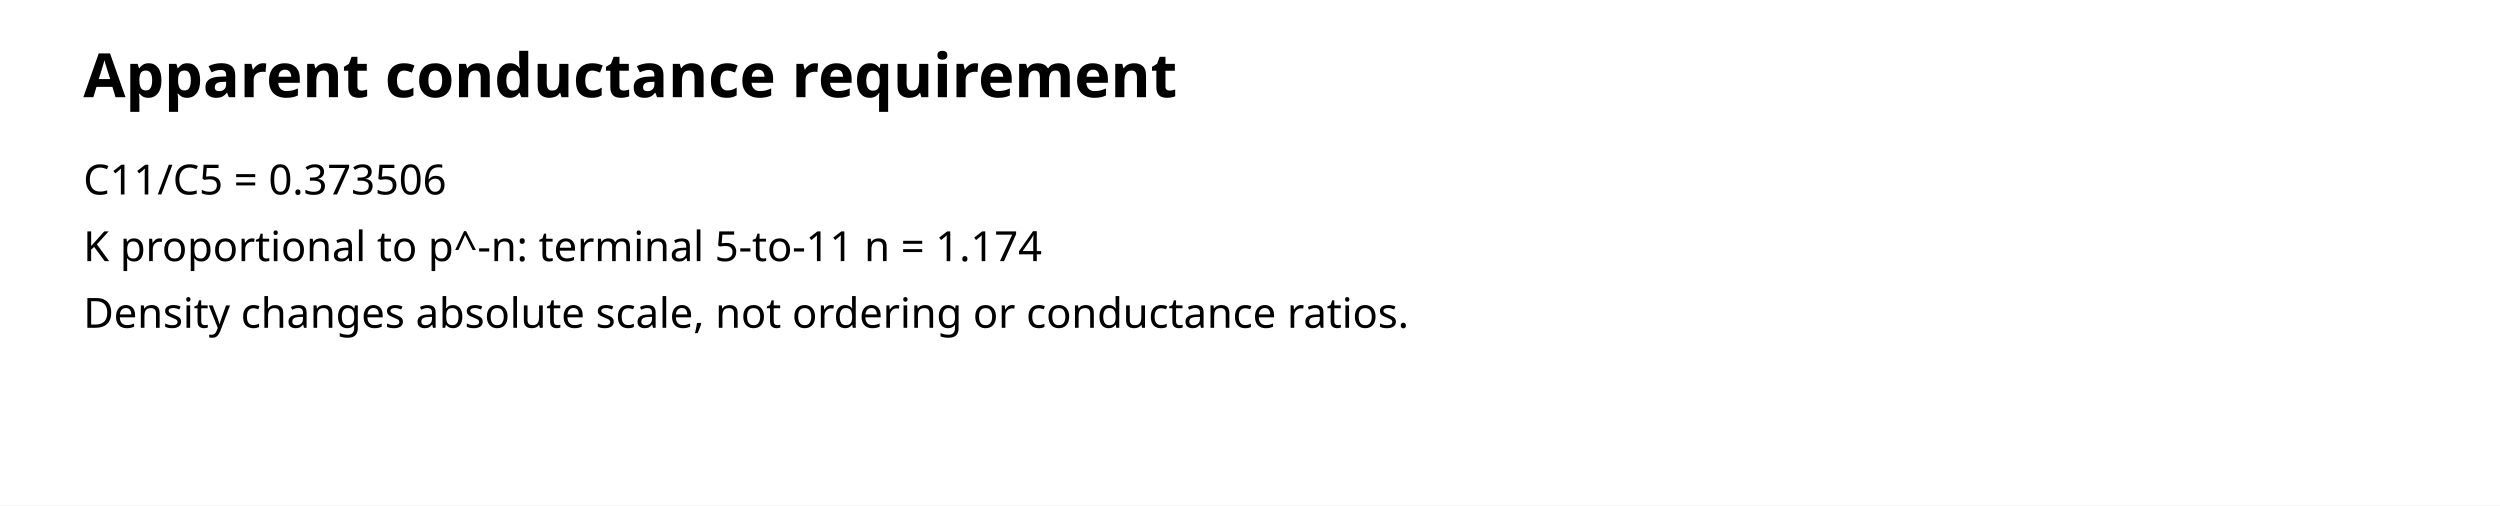
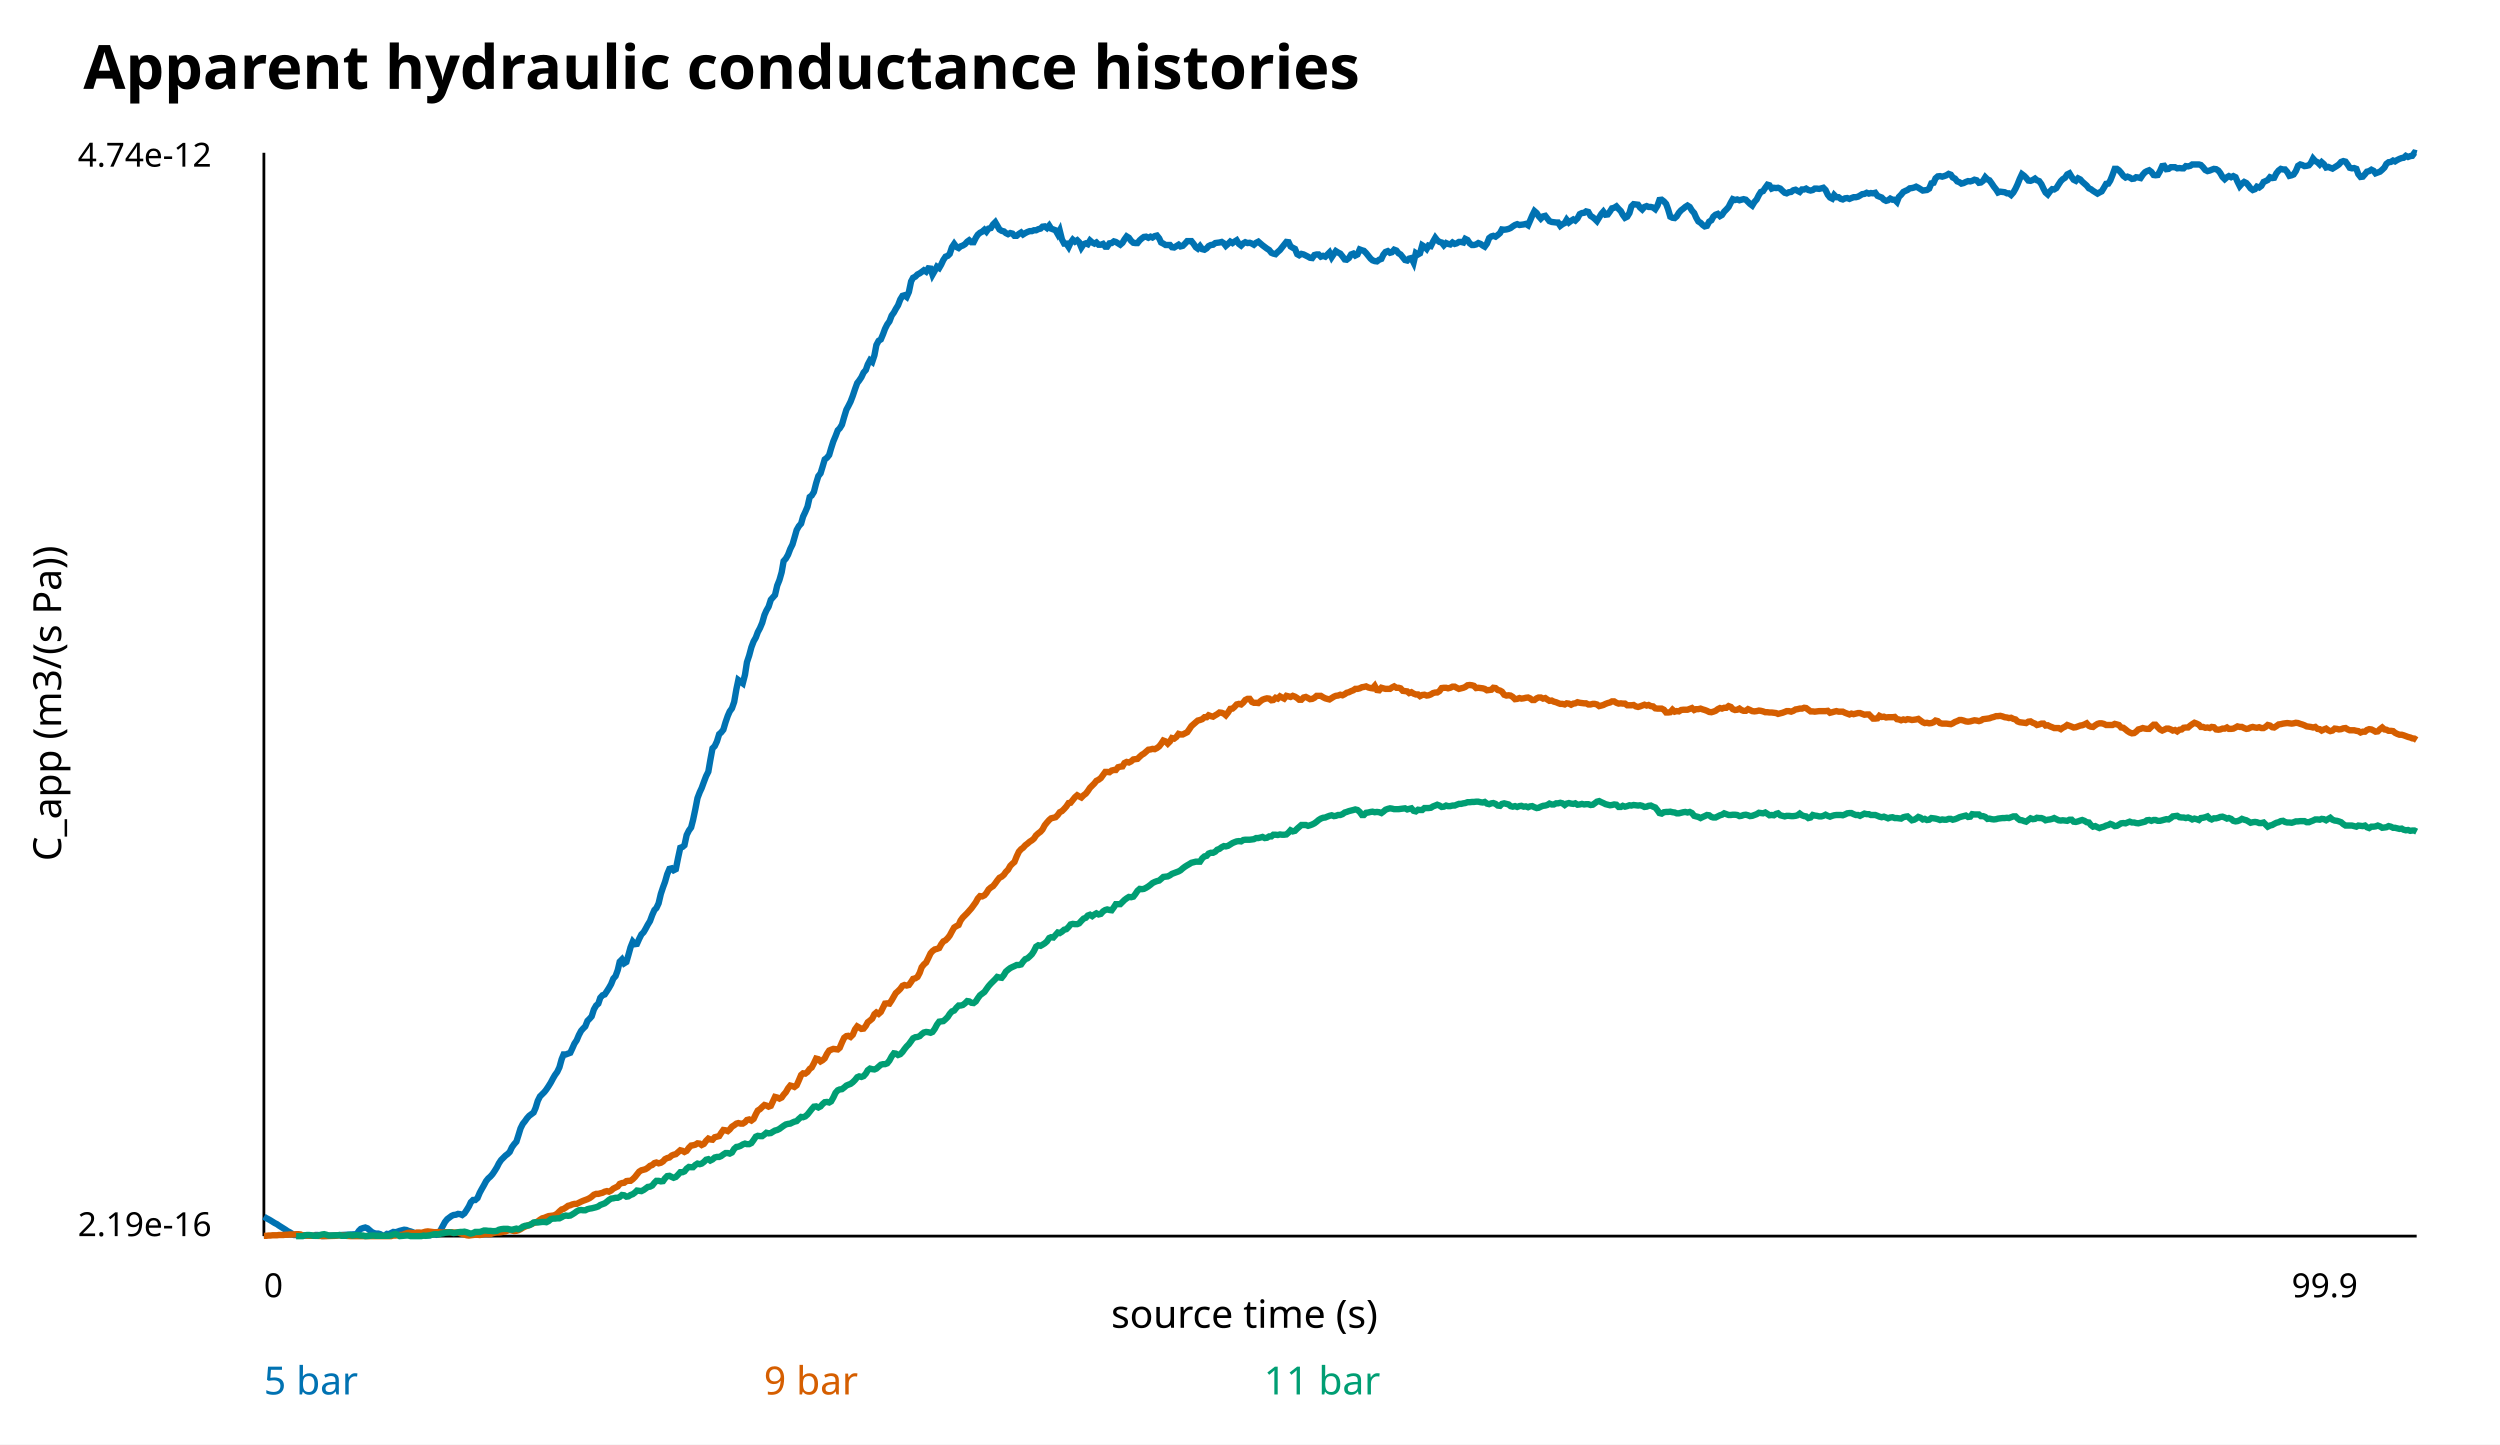
- <svg xmlns="http://www.w3.org/2000/svg" width="900" height="182" role="img">
+ <svg xmlns="http://www.w3.org/2000/svg" width="900" height="520" role="img">
  <rect width="100%" height="100%" fill="white" />
-   <text x="30" y="35" font-family="sans-serif" font-size="22" font-weight="bold">Apparent conductance requirement</text>
-   <text x="30" y="70" font-family="sans-serif" font-size="15">C11/C5 = 0.373506</text>
-   <text x="30" y="94" font-family="sans-serif" font-size="15">K proportional to p^-n: terminal 5-to-11 n = 1.174</text>
-   <text x="30" y="118" font-family="sans-serif" font-size="15">Density changes absolute scale, not ordering or conductance ratios.</text>
+   <line x1="95" y1="445" x2="870" y2="445" stroke="black" />
+   <line x1="95" y1="55" x2="95" y2="445" stroke="black" />
+   <polyline fill="none" stroke="#0072B2" stroke-width="2.3" points="95.0,438.0 95.8,438.5 96.6,438.9 97.3,439.3 98.1,439.8 98.9,440.3 99.7,440.7 100.4,441.2 101.2,441.7 102.0,442.2 102.8,442.7 103.5,443.2 104.3,443.6 105.1,444.1 105.9,444.6 112.9,444.9 113.6,444.6 114.4,444.6 115.2,444.7 116.0,445.0 128.4,444.3 129.2,443.1 129.9,442.4 130.7,442.1 131.5,441.9 132.3,442.2 133.1,442.9 133.8,443.5 134.6,443.9 135.4,444.1 136.2,444.1 136.9,444.3 137.7,444.8 138.5,444.8 139.3,444.2 140.0,444.3 140.8,443.9 141.6,443.5 142.4,443.6 143.1,443.4 143.9,443.1 144.7,442.9 145.5,442.7 146.3,442.8 147.0,443.1 147.8,443.3 148.6,443.6 149.4,444.1 150.1,444.7 150.9,444.4 151.7,444.4 152.5,444.8 154.8,444.7 155.6,444.3 156.3,444.3 157.1,444.5 157.9,444.1 158.7,442.7 159.5,441.2 160.2,439.9 161.0,438.9 161.8,438.3 162.6,437.7 163.3,437.4 164.1,437.3 164.9,437.0 165.7,437.1 166.4,437.4 167.2,436.8 168.0,435.6 168.8,434.3 169.5,432.8 170.3,432.0 171.1,432.0 171.9,431.3 172.7,429.4 173.4,428.1 174.2,426.7 175.0,425.2 175.8,424.2 176.5,423.6 177.3,422.7 178.1,421.5 178.9,420.2 179.6,418.8 180.4,417.6 181.2,416.8 182.0,416.0 182.8,415.4 183.5,414.7 184.3,413.0 185.1,411.9 185.9,411.0 186.6,408.8 187.4,406.2 188.2,404.6 189.0,403.6 189.7,402.6 190.5,401.7 191.3,401.1 192.1,400.5 192.8,398.9 193.6,396.3 194.4,394.7 195.2,393.9 196.0,393.1 196.7,392.2 197.5,391.0 198.3,389.7 199.1,388.2 199.8,387.0 200.6,385.9 201.4,384.2 202.2,381.3 202.9,379.6 203.7,379.6 204.5,379.3 205.3,379.0 206.0,377.5 206.8,375.7 207.6,374.5 208.4,372.6 209.2,371.1 209.9,370.3 210.7,369.5 211.5,367.5 212.3,366.7 213.0,365.9 213.8,363.4 214.6,362.0 215.4,361.3 216.1,359.2 216.9,358.3 217.7,358.0 218.5,356.8 219.2,355.7 220.0,354.3 220.8,352.3 221.6,351.4 222.4,349.2 223.1,346.2 223.9,345.4 224.7,346.8 225.5,346.3 226.2,343.9 227.0,341.0 227.8,339.0 228.6,339.9 229.3,339.8 230.1,338.0 230.9,336.4 231.7,335.6 232.4,334.4 233.2,332.9 234.0,331.6 234.8,329.4 235.6,327.6 236.3,326.9 237.1,325.2 237.9,321.8 238.7,319.4 239.4,317.5 240.2,314.7 241.0,312.8 241.8,312.6 242.5,313.3 243.3,312.9 244.1,308.9 244.9,305.2 245.7,304.9 246.4,304.3 247.2,300.6 248.0,299.0 248.8,297.9 249.5,295.2 250.3,291.4 251.1,287.3 251.9,285.2 252.6,283.7 253.4,281.5 254.2,279.4 255.0,277.8 255.7,273.7 256.5,269.4 257.3,268.6 258.1,266.9 258.9,264.3 259.6,263.7 260.4,262.7 261.2,260.0 262.0,257.7 262.7,256.1 263.5,255.0 264.3,252.7 265.1,248.1 265.8,244.8 266.6,245.4 267.4,246.0 268.2,242.9 268.9,238.4 269.7,236.0 270.5,233.0 271.3,230.9 272.1,229.5 272.8,227.6 273.6,226.1 274.4,224.2 275.2,221.4 275.9,219.8 276.7,218.4 277.5,215.9 278.3,215.0 279.0,214.2 279.8,210.8 280.6,208.8 281.4,206.0 282.1,202.0 282.9,201.1 283.7,199.7 284.5,197.6 285.3,196.0 286.0,193.6 286.8,190.8 287.6,189.4 288.4,188.5 289.1,186.0 289.9,184.3 290.7,182.4 291.5,178.9 292.2,178.4 293.0,177.1 293.8,174.0 294.6,171.4 295.4,170.4 296.1,168.1 296.9,165.4 297.7,164.8 298.5,163.8 299.2,161.4 300.0,158.9 300.8,157.0 301.6,154.9 302.3,154.2 303.1,152.9 303.9,150.1 304.7,147.5 305.4,146.2 306.2,144.6 307.0,142.5 307.8,140.1 308.6,137.9 309.3,137.0 310.1,135.8 310.9,134.1 311.7,133.2 312.4,131.2 313.2,129.7 314.0,130.3 314.8,127.9 315.5,124.2 316.3,122.7 317.1,122.2 317.9,120.3 318.6,118.4 319.4,116.8 320.2,115.7 321.0,113.6 321.8,112.5 322.5,111.2 323.3,109.9 324.1,107.8 324.9,106.5 325.6,106.3 326.4,106.9 327.2,105.1 328.0,101.3 328.7,100.0 329.5,99.6 330.3,98.8 331.1,98.4 331.8,97.9 332.6,97.3 333.4,97.8 334.2,96.6 335.0,96.7 335.7,98.9 336.5,97.5 337.3,96.0 338.1,96.5 338.8,95.3 339.6,93.6 340.4,92.4 341.2,92.1 341.9,91.4 342.7,89.0 343.5,87.8 344.3,88.9 345.1,89.3 345.8,88.7 346.6,88.4 347.4,87.9 348.2,87.0 348.9,86.5 349.7,87.2 350.5,87.2 351.3,85.6 352.0,84.5 352.8,83.8 353.6,83.4 354.4,82.7 355.1,83.4 355.9,82.3 356.7,82.1 357.5,80.8 358.3,80.0 359.0,81.2 359.8,82.6 360.6,83.1 361.4,83.3 362.1,83.9 362.9,84.3 363.7,83.9 364.5,84.1 365.2,84.9 366.0,84.9 366.8,84.2 367.6,83.7 368.3,84.4 369.1,83.9 369.9,83.5 370.7,83.2 371.5,83.2 372.2,82.9 373.0,82.9 373.8,82.5 374.6,82.3 375.3,81.6 376.1,81.5 376.9,82.1 377.7,81.2 378.4,82.3 379.2,82.6 380.0,82.9 380.8,84.3 381.5,83.0 382.3,86.2 383.1,87.7 383.9,87.7 384.7,88.9 385.4,87.4 386.2,86.3 387.0,87.0 387.8,86.5 388.5,87.2 389.3,89.1 390.1,87.9 390.9,87.6 391.6,87.9 392.4,86.6 393.2,87.3 394.0,87.7 394.7,87.3 395.5,88.1 396.3,88.1 397.1,87.8 397.9,88.8 398.6,88.8 399.4,87.6 400.2,87.5 401.0,86.9 401.7,87.1 402.5,87.6 403.3,88.1 404.1,87.4 404.8,86.2 405.6,85.1 406.4,85.6 407.2,86.7 408.0,87.4 408.7,87.5 409.5,87.5 410.3,86.5 411.1,85.8 411.8,85.3 412.6,85.2 413.4,85.6 414.2,85.2 414.9,85.5 415.7,85.0 416.5,84.8 417.3,85.8 418.0,87.3 418.8,87.7 419.6,88.2 420.4,88.2 421.2,88.2 421.9,89.0 422.7,89.1 423.5,88.6 424.3,88.1 425.0,88.7 425.8,88.5 426.6,87.7 427.4,86.8 428.1,86.8 428.9,86.8 429.7,87.8 430.5,89.0 431.2,89.5 432.0,88.6 432.8,89.7 433.6,89.9 434.4,89.4 435.1,88.6 435.9,88.2 436.7,88.1 437.5,87.5 438.2,87.4 439.0,87.3 439.8,87.1 440.6,87.6 441.3,88.5 442.1,87.8 442.9,87.0 443.7,87.5 444.4,87.0 445.2,86.5 446.0,87.8 446.8,88.4 447.6,87.6 448.3,87.2 449.1,87.5 449.9,87.4 450.7,87.7 451.4,88.1 452.2,87.4 453.0,87.0 453.8,87.7 454.5,88.3 455.3,88.9 456.1,89.5 456.9,90.0 457.7,91.0 458.4,91.3 459.2,91.5 460.0,90.7 460.8,90.0 461.5,89.1 462.3,88.1 463.1,87.1 463.9,87.2 464.6,88.7 465.4,89.2 466.2,89.6 467.0,91.5 467.7,91.9 468.5,91.4 469.3,91.6 470.1,92.0 470.9,92.4 471.6,92.8 472.4,92.9 473.2,91.8 474.0,91.6 474.7,91.6 475.5,92.4 476.3,92.1 477.1,92.4 477.8,91.7 478.6,90.9 479.4,92.6 480.2,91.4 480.9,90.4 481.7,90.9 482.5,91.3 483.3,92.3 484.1,93.4 484.8,93.5 485.6,92.9 486.4,91.6 487.2,91.3 487.9,92.0 488.7,91.6 489.5,89.8 490.3,90.1 491.0,90.3 491.8,91.1 492.6,92.1 493.4,93.1 494.1,93.7 494.9,94.0 495.7,94.1 496.5,93.5 497.3,93.2 498.0,91.7 498.8,90.7 499.6,90.4 500.4,91.0 501.1,90.8 501.9,89.9 502.7,90.2 503.5,91.2 504.2,91.6 505.0,92.6 505.8,93.6 506.6,93.8 507.3,93.1 508.1,92.9 508.9,94.5 509.7,91.1 510.5,91.6 511.2,91.2 512.0,88.3 512.8,88.8 513.6,89.6 514.3,88.4 515.1,88.6 515.9,87.0 516.7,85.6 517.4,86.5 518.2,87.1 519.0,87.3 519.8,88.3 520.6,87.5 521.3,87.8 522.1,88.0 522.9,87.3 523.7,87.8 524.4,87.6 525.2,87.1 526.0,87.1 526.8,87.3 527.5,86.0 528.3,86.4 529.1,87.6 529.9,88.2 530.6,88.2 531.4,88.0 532.2,87.5 533.0,87.8 533.8,88.4 534.5,88.8 535.3,87.7 536.1,85.7 536.9,85.1 537.6,84.9 538.4,85.2 539.2,84.6 540.0,83.9 540.7,82.6 541.5,82.7 542.3,82.6 543.1,82.4 543.8,82.1 544.6,81.5 545.4,81.0 546.2,80.7 547.0,81.0 547.7,80.9 548.5,80.8 549.3,80.6 550.1,81.1 550.8,79.5 551.6,77.6 552.4,76.0 553.2,76.7 553.9,77.8 554.7,78.7 555.5,77.9 556.3,77.7 557.0,78.6 557.8,79.6 558.6,79.9 559.4,80.0 560.2,80.1 560.9,80.1 561.7,81.3 562.5,80.7 563.3,80.3 564.0,79.1 564.8,80.1 565.6,79.5 566.4,79.0 567.1,79.4 567.9,78.6 568.7,77.1 569.5,76.7 570.3,76.6 571.0,76.1 571.8,76.3 572.6,77.7 573.4,78.2 574.1,78.8 574.9,79.6 575.7,78.3 576.5,77.0 577.2,76.2 578.0,77.3 578.8,77.2 579.6,76.1 580.3,75.0 581.1,74.8 581.9,74.3 582.7,75.2 583.5,76.0 584.2,77.3 585.0,78.4 585.8,78.0 586.6,76.7 587.3,74.3 588.1,73.5 588.9,73.6 589.7,73.7 590.4,74.7 591.2,75.4 592.0,74.5 592.8,74.2 593.5,74.5 594.3,74.5 595.1,74.7 595.9,75.3 596.7,74.0 597.4,72.0 598.2,71.9 599.0,72.5 599.8,73.4 600.5,75.3 601.3,78.0 602.1,78.4 602.9,78.5 603.6,77.9 604.4,76.6 605.2,75.7 606.0,75.1 606.7,74.5 607.5,74.0 608.3,74.5 609.1,75.8 609.9,76.7 610.6,78.3 611.4,79.7 612.2,80.2 613.0,81.0 613.7,81.5 614.5,81.3 615.3,79.8 616.1,79.3 616.8,78.0 617.6,77.3 618.4,77.0 619.2,77.8 619.9,77.4 620.7,76.2 621.5,75.4 622.3,74.5 623.1,72.9 623.8,71.7 624.6,72.0 625.4,71.8 626.2,72.1 626.9,71.9 627.7,71.7 628.5,71.9 629.3,72.7 630.0,73.4 630.8,74.0 631.6,72.7 632.4,71.8 633.2,70.2 633.9,69.1 634.7,68.8 635.5,67.6 636.3,66.5 637.0,66.7 637.8,67.9 638.6,67.6 639.4,67.7 640.1,67.6 640.9,67.9 641.7,68.7 642.5,69.4 643.2,69.6 644.0,69.2 644.8,69.1 645.6,68.5 646.4,68.3 647.1,68.7 647.9,69.1 648.7,68.2 649.5,68.2 650.2,67.9 651.0,68.4 651.8,68.6 652.6,68.4 653.3,67.9 654.1,67.9 654.9,68.0 655.7,67.8 656.4,67.6 657.2,68.4 658.0,70.1 658.8,71.1 659.6,71.5 660.3,70.2 661.1,71.0 661.9,71.0 662.7,71.6 663.4,71.8 664.2,71.4 665.0,71.3 665.8,71.6 666.5,71.3 667.3,71.0 668.1,71.0 668.9,70.8 669.6,70.4 670.4,69.9 671.2,69.8 672.0,69.4 672.8,69.7 673.5,69.5 674.3,69.6 675.1,69.4 675.9,70.5 676.6,70.8 677.4,71.1 678.2,71.9 679.0,72.3 679.7,72.1 680.5,71.5 681.3,71.9 682.1,71.9 682.9,72.7 683.6,70.9 684.4,70.1 685.2,69.1 686.0,68.7 686.7,68.4 687.5,67.8 688.3,67.7 689.1,67.5 689.8,67.2 690.6,67.6 691.4,68.1 692.2,68.6 692.9,68.5 693.7,68.4 694.5,67.9 695.3,66.0 696.1,65.8 696.8,64.2 697.6,63.5 698.4,63.4 699.2,63.6 699.9,63.4 700.7,63.1 701.5,62.6 702.3,62.9 703.0,63.9 703.8,64.3 704.6,65.3 705.4,65.6 706.1,66.1 706.9,65.9 707.7,65.5 708.5,65.2 709.3,65.3 710.0,65.1 710.8,64.7 711.6,64.9 712.4,65.8 713.1,65.7 713.9,65.1 714.7,63.8 715.5,64.6 716.2,64.9 717.0,66.0 717.8,67.2 718.6,68.2 719.3,69.3 720.1,69.0 720.9,69.1 721.7,69.2 722.5,69.6 723.2,69.6 724.0,70.2 724.8,69.3 725.6,67.9 726.3,66.4 727.1,64.4 727.9,62.7 728.7,63.3 729.4,64.0 730.2,65.0 731.0,65.1 731.8,64.8 732.6,64.3 733.3,64.9 734.1,65.2 734.9,66.3 735.7,68.0 736.4,69.3 737.2,70.0 738.0,68.9 738.8,68.1 739.5,68.2 740.3,67.7 741.1,66.4 741.9,65.2 742.6,64.5 743.4,64.0 744.2,62.8 745.0,62.4 745.8,63.7 746.5,64.7 747.3,65.1 748.1,64.2 748.9,64.6 749.6,65.4 750.4,66.1 751.2,66.8 752.0,67.8 752.7,68.1 753.5,68.7 754.3,69.2 755.1,69.7 755.8,69.3 756.6,68.9 757.4,67.6 758.2,66.2 759.0,66.1 759.7,65.0 760.5,63.0 761.3,60.8 762.1,60.8 762.8,61.3 763.6,62.2 764.4,63.3 765.2,63.9 765.9,63.6 766.7,63.9 767.5,64.4 768.3,64.3 769.0,63.8 769.8,63.9 770.6,64.1 771.4,62.9 772.2,62.0 772.9,61.6 773.7,61.3 774.5,61.9 775.3,63.0 776.0,63.1 776.8,63.0 777.6,61.6 778.4,59.8 779.1,59.7 779.9,60.9 780.7,60.8 781.5,60.2 782.2,60.2 783.0,60.2 783.8,60.6 784.6,60.5 785.4,60.6 786.1,60.6 786.9,59.8 787.7,59.9 788.5,59.7 789.2,59.2 790.0,59.2 790.8,59.2 791.6,59.2 792.3,59.4 793.1,60.2 793.9,61.2 794.7,61.6 795.5,61.4 796.2,61.1 797.0,60.8 797.8,60.9 798.6,61.4 799.3,62.3 800.1,63.7 800.9,64.5 801.7,63.8 802.4,63.4 803.2,63.8 804.0,63.4 804.8,63.8 805.5,65.4 806.3,67.0 807.1,66.1 807.9,65.5 808.7,65.9 809.4,66.7 810.2,67.8 811.0,68.4 811.8,68.1 812.5,67.2 813.3,67.5 814.1,66.9 814.9,65.5 815.6,65.2 816.4,64.8 817.2,63.8 818.0,64.1 818.7,64.0 819.5,62.4 820.3,61.4 821.1,60.8 821.9,61.0 822.6,61.0 823.4,61.9 824.2,63.3 825.0,63.1 825.7,62.8 826.5,61.6 827.3,59.7 828.1,59.2 828.8,59.4 829.6,59.8 830.4,59.7 831.2,59.5 831.9,58.7 832.7,57.1 833.5,58.0 834.3,58.4 835.1,59.2 835.8,58.4 836.6,59.1 837.4,60.3 838.2,60.1 838.9,60.4 839.7,60.7 840.5,60.2 841.3,59.7 842.0,59.2 842.8,58.3 843.6,58.0 844.4,58.2 845.2,59.3 845.9,60.4 846.7,60.6 847.5,60.5 848.3,60.8 849.0,62.7 849.8,63.7 850.6,63.6 851.4,62.7 852.1,61.8 852.9,61.6 853.7,61.1 854.5,61.5 855.2,62.4 856.0,62.1 856.8,61.8 857.6,61.1 858.4,60.3 859.1,59.0 859.9,58.4 860.7,58.3 861.5,57.8 862.2,58.1 863.0,57.6 863.8,57.2 864.6,56.9 865.3,56.8 866.1,56.1 866.9,56.5 867.7,56.2 868.4,56.1 869.2,55.0 870.0,55.2" />
+   <text x="95" y="502" font-family="sans-serif" font-size="14" fill="#0072B2">5 bar</text>
+   <polyline fill="none" stroke="#D55E00" stroke-width="2.3" points="95.0,444.9 95.8,444.9 96.6,444.8 97.3,444.8 98.1,444.7 98.9,444.7 99.7,444.7 100.4,444.6 101.2,444.6 102.0,444.6 102.8,444.5 103.5,444.5 104.3,444.4 105.1,444.4 105.9,444.4 106.6,444.3 107.4,444.3 108.2,444.4 109.0,444.8 117.5,445.0 120.6,444.9 121.4,444.8 122.2,444.7 123.0,444.8 126.1,445.0 140.8,445.0 141.6,444.8 142.4,444.8 143.1,444.7 143.9,444.6 144.7,444.6 145.5,444.3 146.3,444.0 147.0,443.8 147.8,443.8 148.6,443.9 149.4,443.9 150.1,443.7 150.9,443.7 151.7,443.8 152.5,443.6 153.2,443.4 154.0,443.3 154.8,443.4 155.6,443.5 156.3,443.6 157.1,443.6 157.9,443.5 158.7,443.7 159.5,443.8 160.2,443.6 161.0,443.6 161.8,443.6 162.6,443.6 163.3,443.7 164.1,443.7 164.9,443.7 165.7,444.0 166.4,444.2 167.2,444.4 168.0,444.7 168.8,444.8 169.5,444.7 170.3,444.6 171.1,444.5 171.9,444.5 172.7,444.6 173.4,444.5 174.2,444.3 175.0,444.2 175.8,444.3 176.5,444.3 177.3,444.0 178.1,443.8 178.9,443.7 179.6,443.7 180.4,443.6 181.2,443.4 182.0,443.3 182.8,443.0 183.5,442.8 184.3,443.0 185.1,443.2 185.9,443.1 186.6,442.9 187.4,442.5 188.2,442.0 189.0,441.6 189.7,441.3 190.5,441.0 191.3,440.7 192.1,440.3 192.8,440.1 193.6,439.7 194.4,439.1 195.2,438.6 196.0,438.4 196.7,438.1 197.5,437.8 198.3,437.7 199.1,437.6 199.8,437.4 200.6,436.9 201.4,436.1 202.2,435.4 202.9,435.2 203.7,434.7 204.5,434.1 205.3,433.9 206.0,433.6 206.8,433.4 207.6,433.4 208.4,433.0 209.2,432.6 209.9,432.3 210.7,432.0 211.5,431.7 212.3,431.3 213.0,430.8 213.8,430.1 214.6,429.8 215.4,429.8 216.1,429.6 216.9,429.4 217.7,429.0 218.5,428.8 219.2,429.0 220.0,428.6 220.8,427.9 221.6,427.5 222.4,427.1 223.1,426.2 223.9,425.9 224.7,425.8 225.5,425.2 226.2,425.1 227.0,425.1 227.8,424.5 228.6,423.7 229.3,422.8 230.1,421.8 230.9,421.3 231.7,421.1 232.4,420.9 233.2,420.4 234.0,419.7 234.8,419.4 235.6,418.7 236.3,418.5 237.1,418.8 237.9,418.6 238.7,418.1 239.4,417.3 240.2,416.9 241.0,416.7 241.8,416.0 242.5,415.7 243.3,415.5 244.1,414.8 244.9,414.1 245.7,414.3 246.4,414.7 247.2,414.3 248.0,413.2 248.8,412.4 249.5,412.3 250.3,412.1 251.1,411.6 251.9,411.7 252.6,412.2 253.4,411.8 254.2,410.7 255.0,409.9 255.7,410.2 256.5,410.3 257.3,409.4 258.1,409.2 258.9,409.0 259.6,407.9 260.4,406.8 261.2,406.9 262.0,407.2 262.7,406.6 263.5,405.6 264.3,405.1 265.1,404.5 265.8,404.3 266.6,404.5 267.4,404.5 268.2,404.0 268.9,403.2 269.7,403.0 270.5,403.4 271.3,402.8 272.1,401.1 272.8,399.8 273.6,399.3 274.4,398.5 275.2,397.8 275.9,398.0 276.7,398.4 277.5,398.1 278.3,396.4 279.0,394.9 279.8,395.1 280.6,395.5 281.4,395.1 282.1,394.1 282.9,393.2 283.7,391.8 284.5,390.8 285.3,391.0 286.0,391.3 286.8,390.7 287.6,388.9 288.4,387.0 289.1,386.4 289.9,386.5 290.7,385.9 291.5,384.8 292.2,384.3 293.0,382.8 293.8,381.1 294.6,381.3 295.4,382.1 296.1,381.7 296.9,381.0 297.7,379.4 298.5,378.2 299.2,377.9 300.0,377.6 300.8,377.7 301.6,377.8 302.3,377.2 303.1,375.3 303.9,373.6 304.7,373.0 305.4,372.9 306.2,373.3 307.0,372.5 307.8,370.6 308.6,369.5 309.3,369.9 310.1,370.4 310.9,370.3 311.7,369.3 312.4,368.0 313.2,367.4 314.0,366.7 314.8,365.1 315.5,364.5 316.3,365.0 317.1,364.3 317.9,362.7 318.6,361.3 319.4,361.2 320.2,361.3 321.0,360.1 321.8,358.7 322.5,357.5 323.3,356.8 324.1,356.0 324.9,354.9 325.6,354.6 326.4,354.8 327.2,354.6 328.0,353.5 328.7,352.4 329.5,352.2 330.3,351.7 331.1,350.2 331.8,348.2 332.6,347.2 333.4,346.5 334.2,344.9 335.0,343.2 335.7,342.4 336.5,341.8 337.3,341.6 338.1,341.3 338.8,340.0 339.6,338.9 340.4,338.5 341.2,337.7 341.9,336.8 342.7,335.3 343.5,333.9 344.3,333.4 345.1,333.0 345.8,331.4 346.6,330.3 347.4,329.5 348.2,328.7 348.9,327.9 349.7,327.0 350.5,325.9 351.3,324.8 352.0,323.5 352.8,322.6 353.6,322.7 354.4,322.3 355.1,321.5 355.9,320.2 356.7,319.5 357.5,319.0 358.3,318.0 359.0,317.0 359.8,316.0 360.6,315.6 361.4,314.9 362.1,313.9 362.9,313.1 363.7,311.7 364.5,310.9 365.2,310.3 366.0,308.3 366.8,306.6 367.6,305.7 368.3,305.2 369.1,304.3 369.9,303.7 370.7,303.0 371.5,302.5 372.2,301.9 373.0,300.7 373.8,300.0 374.6,299.4 375.3,298.6 376.1,297.1 376.9,296.1 377.7,295.2 378.4,294.6 379.2,294.4 380.0,294.2 380.8,293.4 381.5,292.4 382.3,292.0 383.1,291.2 383.9,290.3 384.7,289.1 385.4,289.0 386.2,288.0 387.0,287.0 387.8,286.3 388.5,286.7 389.3,287.1 390.1,286.3 390.9,285.7 391.6,284.8 392.4,283.6 393.2,282.8 394.0,282.0 394.7,281.1 395.5,280.7 396.3,280.1 397.1,279.0 397.9,277.9 398.6,277.9 399.4,278.0 400.2,277.4 401.0,277.2 401.7,277.2 402.5,276.2 403.3,276.0 404.1,275.9 404.8,274.7 405.6,274.3 406.4,274.5 407.2,274.1 408.0,273.4 408.7,273.3 409.5,273.2 410.3,272.4 411.1,271.7 411.8,271.3 412.6,270.6 413.4,269.9 414.2,269.8 414.9,269.6 415.7,269.7 416.5,269.3 417.3,268.7 418.0,267.8 418.8,266.6 419.6,266.9 420.4,267.7 421.2,266.9 421.9,265.7 422.7,265.9 423.5,265.3 424.3,264.2 425.0,264.4 425.8,264.4 426.6,264.0 427.4,263.6 428.1,262.6 428.9,261.4 429.7,260.7 430.5,260.0 431.2,259.4 432.0,259.2 432.8,258.9 433.6,258.2 434.4,258.2 435.1,257.5 435.9,257.8 436.7,258.0 437.5,257.5 438.2,257.1 439.0,256.5 439.8,256.6 440.6,256.9 441.3,257.5 442.1,256.5 442.9,255.2 443.7,255.1 444.4,254.5 445.2,253.6 446.0,253.4 446.8,253.6 447.6,252.9 448.3,252.0 449.1,251.6 449.9,251.6 450.7,252.7 451.4,253.0 452.2,253.0 453.0,253.1 453.8,252.4 454.5,251.9 455.3,251.6 456.1,251.4 456.9,251.5 457.7,252.1 458.4,252.0 459.2,251.2 460.0,251.5 460.8,250.7 461.5,251.1 462.3,251.5 463.1,250.5 463.9,250.7 464.6,250.9 465.4,250.5 466.2,250.8 467.0,251.3 467.7,251.9 468.5,251.9 469.3,251.1 470.1,250.9 470.9,251.3 471.6,251.7 472.4,251.6 473.2,251.2 474.0,250.5 474.7,250.5 475.5,250.5 476.3,251.0 477.1,251.4 477.8,251.6 478.6,251.8 479.4,251.3 480.2,250.8 480.9,250.5 481.7,250.4 482.5,250.1 483.3,250.3 484.1,249.9 484.8,249.4 485.6,249.2 486.4,248.8 487.2,248.5 487.9,248.0 488.7,248.0 489.5,247.8 490.3,247.4 491.0,247.3 491.8,247.1 492.6,247.5 493.4,247.7 494.1,247.8 494.9,246.9 495.7,248.4 496.5,248.5 497.3,247.6 498.0,247.8 498.8,248.0 499.6,248.0 500.4,248.0 501.1,247.5 501.9,247.1 502.7,247.6 503.5,247.6 504.2,247.8 505.0,248.7 505.8,248.8 506.6,248.9 507.3,249.5 508.1,249.2 508.9,249.7 509.7,250.0 510.5,250.0 511.2,250.6 512.0,250.2 512.8,250.1 513.6,250.4 514.3,250.3 515.1,250.0 515.9,249.5 516.7,249.3 517.4,249.3 518.2,248.8 519.0,247.7 519.8,247.6 520.6,247.6 521.3,247.8 522.1,247.6 522.9,247.2 523.7,247.2 524.4,247.6 525.2,248.0 526.0,247.8 526.8,247.6 527.5,247.3 528.3,246.7 529.1,246.6 529.9,246.7 530.6,246.9 531.4,247.7 532.2,247.6 533.0,247.7 533.8,247.8 534.5,248.0 535.3,248.5 536.1,248.4 536.9,248.3 537.6,247.6 538.4,247.7 539.2,248.4 540.0,248.6 540.7,249.0 541.5,250.1 542.3,250.4 543.1,250.3 543.8,250.4 544.6,250.9 545.4,251.7 546.2,251.6 547.0,251.3 547.7,251.5 548.5,251.4 549.3,251.2 550.1,251.1 550.8,251.4 551.6,252.0 552.4,252.0 553.2,251.4 553.9,251.1 554.7,251.1 555.5,251.5 556.3,251.3 557.0,251.8 557.8,252.3 558.6,252.2 559.4,252.6 560.2,252.8 560.9,253.1 561.7,253.4 562.5,253.4 563.3,253.6 564.0,253.2 564.8,253.3 565.6,253.7 566.4,253.3 567.1,253.2 567.9,252.8 568.7,253.0 569.5,253.1 570.3,253.2 571.0,253.2 571.8,253.6 572.6,253.6 573.4,253.4 574.1,253.4 574.9,253.6 575.7,254.2 576.5,254.0 577.2,253.8 578.0,253.4 578.8,253.1 579.6,252.9 580.3,252.5 581.1,252.5 581.9,253.0 582.7,253.3 583.5,253.2 584.2,253.3 585.0,253.3 585.8,253.9 586.6,253.9 587.3,253.9 588.1,253.8 588.9,254.3 589.7,254.5 590.4,254.3 591.2,254.0 592.0,253.7 592.8,254.0 593.5,253.8 594.3,254.2 595.1,254.3 595.9,255.0 596.7,255.1 597.4,255.1 598.2,255.1 599.0,255.5 599.8,256.5 600.5,256.5 601.3,256.4 602.1,255.5 602.9,256.2 603.6,256.0 604.4,256.1 605.2,255.6 606.0,255.5 606.7,255.5 607.5,255.5 608.3,255.2 609.1,254.9 609.9,255.6 610.6,255.3 611.4,255.3 612.2,255.1 613.0,255.4 613.7,255.6 614.5,255.9 615.3,256.3 616.1,256.4 616.8,256.2 617.6,255.9 618.4,255.3 619.2,254.9 619.9,255.1 620.7,254.8 621.5,254.8 622.3,254.2 623.1,254.5 623.8,255.3 624.6,255.6 625.4,255.5 626.2,255.1 626.9,255.6 627.7,255.9 628.5,255.9 629.3,255.3 630.0,255.6 630.8,256.0 631.6,256.1 632.4,256.0 633.2,255.8 633.9,255.9 634.7,256.1 635.5,256.4 636.3,256.4 637.0,256.5 637.8,256.5 638.6,256.6 639.4,256.7 640.1,257.0 640.9,256.8 641.7,256.6 642.5,256.3 643.2,256.0 644.0,256.0 644.8,256.2 645.6,255.9 646.4,255.4 647.1,255.3 647.9,255.1 648.7,255.1 649.5,254.8 650.2,254.9 651.0,255.5 651.8,256.1 652.6,256.1 653.3,256.2 654.1,256.1 654.9,256.0 655.7,256.0 656.4,256.0 657.2,256.0 658.0,255.9 658.8,256.6 659.6,256.4 660.3,256.2 661.1,256.0 661.9,256.2 662.7,256.2 663.4,256.2 664.2,256.6 665.0,256.9 665.8,257.2 666.5,256.9 667.3,257.1 668.1,256.9 668.9,256.7 669.6,256.7 670.4,257.0 671.2,257.3 672.0,257.2 672.8,257.2 673.5,257.9 674.3,258.7 675.1,258.7 675.9,258.6 676.6,257.7 677.4,258.1 678.2,258.0 679.0,258.3 679.7,258.2 680.5,258.2 681.3,258.2 682.1,258.1 682.9,258.9 683.6,259.0 684.4,259.3 685.2,259.0 686.0,259.2 686.7,258.9 687.5,259.0 688.3,259.2 689.1,259.1 689.8,259.0 690.6,258.8 691.4,259.4 692.2,260.0 692.9,260.3 693.7,260.2 694.5,260.4 695.3,260.3 696.1,260.0 696.8,259.4 697.6,259.6 698.4,260.3 699.2,260.5 699.9,260.5 700.7,260.5 701.5,260.6 702.3,260.7 703.0,260.4 703.8,259.9 704.6,259.6 705.4,259.2 706.1,259.2 706.9,259.4 707.7,259.7 708.5,259.8 709.3,259.7 710.0,259.5 710.8,259.3 711.6,259.4 712.4,259.6 713.1,259.4 713.9,258.9 714.7,258.8 715.5,258.7 716.2,258.6 717.0,258.3 717.8,258.1 718.6,257.8 719.3,257.8 720.1,257.7 720.9,257.9 721.7,258.2 722.5,258.3 723.2,258.5 724.0,258.4 724.8,258.8 725.6,259.0 726.3,259.7 727.1,260.0 727.9,260.1 728.7,260.2 729.4,260.3 730.2,259.8 731.0,259.7 731.8,260.2 732.6,260.5 733.3,261.0 734.1,260.8 734.9,260.5 735.7,260.5 736.4,261.2 737.2,261.1 738.0,261.5 738.8,261.8 739.5,262.1 740.3,262.1 741.1,262.1 741.9,262.5 742.6,262.0 743.4,261.6 744.2,261.0 745.0,261.3 745.8,261.6 746.5,261.9 747.3,261.8 748.1,261.5 748.9,261.2 749.6,261.1 750.4,260.8 751.2,260.4 752.0,261.3 752.7,261.6 753.5,261.7 754.3,261.1 755.1,260.6 755.8,260.4 756.6,260.4 757.4,260.6 758.2,261.0 759.0,261.0 759.7,261.0 760.5,261.0 761.3,260.6 762.1,260.8 762.8,261.0 763.6,261.9 764.4,262.0 765.2,262.6 765.9,263.2 766.7,263.7 767.5,264.0 768.3,263.9 769.0,263.4 769.8,262.6 770.6,262.4 771.4,262.1 772.2,262.3 772.9,262.4 773.7,262.4 774.5,261.6 775.3,260.9 776.0,260.9 776.8,261.8 777.6,262.6 778.4,263.0 779.1,262.7 779.9,262.3 780.7,262.3 781.5,262.6 782.2,263.0 783.0,262.8 783.8,263.3 784.6,262.7 785.4,262.6 786.1,262.0 786.9,261.9 787.7,261.9 788.5,261.2 789.2,260.7 790.0,260.2 790.8,260.5 791.6,260.9 792.3,261.7 793.1,261.7 793.9,262.0 794.7,261.9 795.5,262.1 796.2,261.7 797.0,261.8 797.8,262.6 798.6,262.7 799.3,262.6 800.1,262.3 800.9,262.3 801.7,261.9 802.4,262.4 803.2,262.4 804.0,262.3 804.8,261.9 805.5,261.5 806.3,261.7 807.1,261.7 807.9,262.1 808.7,262.4 809.4,262.3 810.2,261.9 811.0,261.7 811.8,261.9 812.5,262.0 813.3,261.8 814.1,262.1 814.9,262.1 815.6,261.7 816.4,261.0 817.2,261.2 818.0,261.8 818.7,261.9 819.5,261.4 820.3,260.8 821.1,260.7 821.9,260.5 822.6,260.4 823.4,260.3 824.2,260.4 825.0,260.5 825.7,260.4 826.5,260.2 827.3,260.3 828.1,260.6 828.8,260.8 829.6,261.1 830.4,261.5 831.2,261.6 831.9,261.7 832.7,261.9 833.5,261.7 834.3,262.4 835.1,262.5 835.8,263.0 836.6,262.6 837.4,262.3 838.2,262.9 838.9,263.2 839.7,263.0 840.5,262.3 841.3,262.4 842.0,262.6 842.8,262.5 843.6,262.2 844.4,262.1 845.2,262.6 845.9,262.9 846.7,262.9 847.5,262.9 848.3,263.1 849.0,263.2 849.8,263.7 850.6,263.4 851.4,263.4 852.1,262.8 852.9,262.5 853.7,262.6 854.5,263.0 855.2,263.4 856.0,263.3 856.8,262.5 857.6,261.9 858.4,262.6 859.1,262.7 859.9,263.1 860.7,263.1 861.5,263.2 862.2,263.8 863.0,264.2 863.8,264.5 864.6,264.5 865.3,264.7 866.1,265.0 866.9,265.3 867.7,265.5 868.4,265.8 869.2,265.9 870.0,266.4" />
+   <text x="275" y="502" font-family="sans-serif" font-size="14" fill="#D55E00">9 bar</text>
+   <polyline fill="none" stroke="#009E73" stroke-width="2.3" points="106.6,445.0 109.0,445.0 109.8,444.7 110.5,444.6 111.3,444.6 112.1,444.7 112.9,444.9 114.4,444.9 115.2,444.6 116.0,444.4 116.7,444.3 117.5,444.5 118.3,444.8 119.1,444.8 121.4,444.7 122.2,444.6 123.0,444.9 124.5,444.9 125.3,444.6 126.1,444.6 126.8,444.8 127.6,444.7 128.4,444.6 129.2,444.7 129.9,444.8 130.7,444.8 131.5,445.0 133.1,444.9 133.8,444.8 134.6,444.8 135.4,444.9 140.0,444.9 140.8,444.7 141.6,444.4 142.4,444.2 143.1,444.5 143.9,445.0 146.3,444.8 147.0,444.8 147.8,445.0 149.4,445.0 151.7,445.0 152.5,444.8 153.2,444.9 154.0,444.8 154.8,444.7 155.6,444.5 156.3,444.3 157.1,444.3 157.9,444.4 158.7,444.1 159.5,444.0 160.2,443.8 161.0,443.7 161.8,443.6 162.6,443.7 163.3,443.9 164.1,443.8 164.9,443.6 165.7,443.5 166.4,443.5 167.2,443.4 168.0,443.6 168.8,443.9 169.5,444.1 170.3,443.9 171.1,443.5 171.9,443.5 172.7,443.5 173.4,443.3 174.2,443.0 175.0,443.0 175.8,443.1 176.5,443.1 177.3,443.2 178.1,443.2 178.9,443.1 179.6,442.7 180.4,442.5 181.2,442.4 182.0,442.4 182.8,442.4 183.5,442.6 184.3,442.7 185.1,442.5 185.9,442.3 186.6,442.5 187.4,442.2 188.2,441.6 189.0,441.3 189.7,441.2 190.5,441.1 191.3,440.7 192.1,440.1 192.8,440.0 193.6,440.1 194.4,440.0 195.2,439.9 196.0,439.9 196.7,440.0 197.5,439.6 198.3,438.9 199.1,438.7 199.8,438.7 200.6,438.6 201.4,438.6 202.2,438.2 202.9,437.8 203.7,437.6 204.5,437.7 205.3,437.6 206.0,437.2 206.8,436.7 207.6,436.1 208.4,435.7 209.2,435.6 209.9,435.7 210.7,435.7 211.5,435.3 212.3,435.1 213.0,435.0 213.8,434.8 214.6,434.6 215.4,434.3 216.1,433.8 216.9,433.5 217.7,433.2 218.5,432.6 219.2,432.0 220.0,431.5 220.8,431.4 221.6,431.2 222.4,431.2 223.1,430.9 223.9,430.2 224.7,430.3 225.5,430.8 226.2,430.7 227.0,430.2 227.8,429.9 228.6,429.3 229.3,428.6 230.1,428.7 230.9,428.8 231.7,428.4 232.4,427.9 233.2,427.3 234.0,427.2 234.8,426.8 235.6,425.8 236.3,425.1 237.1,425.1 237.9,425.3 238.7,425.2 239.4,424.2 240.2,423.4 241.0,423.3 241.8,423.7 242.5,424.0 243.3,423.7 244.1,422.9 244.9,422.0 245.7,422.0 246.4,421.7 247.2,420.7 248.0,420.1 248.8,420.2 249.5,420.2 250.3,419.4 251.1,418.9 251.9,419.1 252.6,418.9 253.4,418.3 254.2,417.5 255.0,417.3 255.7,417.8 256.5,417.4 257.3,416.7 258.1,416.5 258.9,416.5 259.6,416.2 260.4,415.6 261.2,415.1 262.0,415.1 262.7,415.3 263.5,414.9 264.3,413.6 265.1,412.9 265.8,412.8 266.6,412.5 267.4,412.0 268.2,411.7 268.9,411.9 269.7,411.9 270.5,411.5 271.3,410.4 272.1,409.2 272.8,408.9 273.6,409.0 274.4,409.0 275.2,408.4 275.9,407.8 276.7,408.0 277.5,407.9 278.3,407.4 279.0,407.0 279.8,406.8 280.6,406.4 281.4,405.8 282.1,405.3 282.9,404.8 283.7,404.6 284.5,404.5 285.3,404.1 286.0,403.8 286.8,403.6 287.6,402.8 288.4,402.1 289.1,402.2 289.9,401.9 290.7,401.2 291.5,400.2 292.2,399.3 293.0,398.4 293.8,398.3 294.6,398.7 295.4,398.3 296.1,397.5 296.9,396.8 297.7,396.7 298.5,396.9 299.2,396.5 300.0,395.1 300.8,393.4 301.6,392.5 302.3,392.2 303.1,392.1 303.9,391.5 304.7,390.8 305.4,390.5 306.2,390.2 307.0,389.6 307.8,388.8 308.6,387.8 309.3,387.5 310.1,387.7 310.9,387.4 311.7,386.5 312.4,385.3 313.2,384.7 314.0,384.9 314.8,385.0 315.5,384.7 316.3,384.0 317.1,383.3 317.9,383.1 318.6,383.1 319.4,382.8 320.2,381.8 321.0,380.3 321.8,379.2 322.5,379.3 323.3,379.8 324.1,379.5 324.9,378.7 325.6,377.7 326.4,376.7 327.2,375.9 328.0,374.8 328.7,373.8 329.5,373.4 330.3,373.3 331.1,373.0 331.8,372.3 332.6,371.7 333.4,371.5 334.2,371.6 335.0,371.8 335.7,371.5 336.5,370.4 337.3,368.9 338.1,367.8 338.8,367.7 339.6,367.6 340.4,366.9 341.2,366.1 341.9,365.0 342.7,364.1 343.5,363.8 344.3,362.8 345.1,362.0 345.8,362.0 346.6,361.8 347.4,361.2 348.2,360.4 348.9,360.5 349.7,361.0 350.5,361.1 351.3,360.5 352.0,359.4 352.8,358.3 353.6,357.7 354.4,357.1 355.1,356.1 355.9,355.0 356.7,354.1 357.5,353.3 358.3,352.5 359.0,351.7 359.8,351.9 360.6,352.0 361.4,351.0 362.1,349.8 362.9,349.1 363.7,348.5 364.5,348.1 365.2,347.8 366.0,347.4 366.8,347.4 367.6,347.2 368.3,346.2 369.1,345.3 369.9,345.0 370.7,344.3 371.5,343.5 372.2,342.4 373.0,340.8 373.8,340.3 374.6,340.5 375.3,340.1 376.1,339.6 376.9,338.9 377.7,337.7 378.4,337.4 379.2,337.5 380.0,336.6 380.8,335.7 381.5,335.9 382.3,335.4 383.1,334.7 383.9,334.5 384.7,333.7 385.4,332.8 386.2,332.6 387.0,332.7 387.8,332.7 388.5,332.4 389.3,331.5 390.1,330.7 390.9,330.4 391.6,329.6 392.4,329.3 393.2,329.8 394.0,329.2 394.7,328.8 395.5,329.2 396.3,329.0 397.1,328.1 397.9,327.6 398.6,327.4 399.4,327.6 400.2,327.7 401.0,326.6 401.7,325.5 402.5,325.5 403.3,325.5 404.1,324.7 404.8,324.0 405.6,323.4 406.4,322.9 407.2,323.0 408.0,322.8 408.7,321.9 409.5,320.7 410.3,320.0 411.1,320.1 411.8,320.0 412.6,319.6 413.4,319.1 414.2,318.5 414.9,317.9 415.7,317.5 416.5,317.2 417.3,317.0 418.0,316.4 418.8,315.7 419.6,315.6 420.4,315.5 421.2,315.1 421.9,314.6 422.7,314.3 423.5,314.0 424.3,313.7 425.0,313.3 425.8,312.6 426.6,312.0 427.4,311.5 428.1,311.1 428.9,310.6 429.7,310.4 430.5,310.2 431.2,310.2 432.0,310.2 432.8,309.0 433.6,308.3 434.4,308.1 435.1,307.3 435.9,307.0 436.7,307.0 437.5,306.6 438.2,305.9 439.0,305.6 439.8,305.0 440.6,304.6 441.3,304.7 442.1,304.5 442.9,304.0 443.7,303.5 444.4,303.2 445.2,302.9 446.0,302.8 446.8,302.9 447.6,302.4 448.3,302.3 449.1,302.3 449.9,302.3 450.7,302.2 451.4,302.1 452.2,301.7 453.0,301.7 453.8,301.5 454.5,301.3 455.3,301.7 456.1,301.6 456.9,301.1 457.7,301.1 458.4,300.5 459.2,300.5 460.0,300.6 460.8,300.4 461.5,300.5 462.3,300.5 463.1,300.4 463.9,299.7 464.6,298.9 465.4,299.3 466.2,299.1 467.0,298.3 467.7,297.7 468.5,297.0 469.3,297.0 470.1,297.0 470.9,297.3 471.6,297.1 472.4,296.8 473.2,296.4 474.0,295.8 474.7,295.2 475.5,294.7 476.3,294.4 477.1,294.3 477.8,294.0 478.6,293.7 479.4,293.5 480.2,293.8 480.9,293.7 481.7,293.4 482.5,293.4 483.3,293.1 484.1,292.5 484.8,292.3 485.6,292.0 486.4,291.8 487.2,291.6 487.9,291.4 488.7,291.6 489.5,292.3 490.3,293.4 491.0,293.4 491.8,292.6 492.6,292.5 493.4,292.3 494.1,292.2 494.9,292.4 495.7,292.3 496.5,292.4 497.3,292.7 498.0,292.2 498.8,291.5 499.6,291.2 500.4,291.0 501.1,291.1 501.9,291.3 502.7,291.3 503.5,291.3 504.2,291.2 505.0,291.1 505.8,291.0 506.6,291.4 507.3,291.2 508.1,291.0 508.9,291.9 509.7,292.1 510.5,291.5 511.2,291.6 512.0,291.6 512.8,290.9 513.6,290.9 514.3,290.9 515.1,290.8 515.9,290.3 516.7,290.0 517.4,289.7 518.2,290.0 519.0,290.5 519.8,290.4 520.6,290.0 521.3,290.2 522.1,290.2 522.9,290.0 523.7,290.0 524.4,289.7 525.2,289.4 526.0,289.4 526.8,289.2 527.5,289.1 528.3,288.8 529.1,288.8 529.9,288.7 530.6,288.7 531.4,288.6 532.2,288.6 533.0,288.8 533.8,288.9 534.5,288.7 535.3,289.3 536.1,289.5 536.9,289.2 537.6,289.1 538.4,289.4 539.2,290.0 540.0,290.1 540.7,289.4 541.5,289.2 542.3,289.4 543.1,289.6 543.8,290.2 544.6,290.4 545.4,290.2 546.2,290.5 547.0,290.2 547.7,290.1 548.5,290.4 549.3,290.3 550.1,290.6 550.8,290.3 551.6,290.2 552.4,290.6 553.2,290.9 553.9,290.8 554.7,290.4 555.5,290.1 556.3,290.0 557.0,289.8 557.8,289.3 558.6,289.6 559.4,289.6 560.2,289.2 560.9,289.2 561.7,289.0 562.5,289.2 563.3,289.8 564.0,289.3 564.8,289.1 565.6,289.3 566.4,289.4 567.1,289.2 567.9,289.7 568.7,289.6 569.5,289.4 570.3,289.6 571.0,289.5 571.8,289.5 572.6,289.8 573.4,289.7 574.1,289.2 574.9,288.6 575.7,288.4 576.5,288.8 577.2,289.1 578.0,289.5 578.8,289.7 579.6,289.9 580.3,289.8 581.1,289.6 581.9,289.7 582.7,290.5 583.5,290.5 584.2,290.1 585.0,290.4 585.8,290.2 586.6,289.9 587.3,290.0 588.1,289.8 588.9,289.9 589.7,290.0 590.4,289.9 591.2,290.1 592.0,290.5 592.8,290.4 593.5,290.1 594.3,290.0 595.1,290.4 595.9,290.7 596.7,291.7 597.4,292.7 598.2,292.9 599.0,292.4 599.8,292.3 600.5,292.3 601.3,292.2 602.1,292.4 602.9,292.5 603.6,292.8 604.4,292.8 605.2,292.6 606.0,292.4 606.7,292.3 607.5,292.5 608.3,292.3 609.1,292.7 609.9,293.7 610.6,293.9 611.4,294.1 612.2,294.5 613.0,294.1 613.7,293.8 614.5,293.4 615.3,293.5 616.1,294.1 616.8,294.3 617.6,294.3 618.4,293.9 619.2,293.5 619.9,293.3 620.7,292.8 621.5,293.1 622.3,293.4 623.1,293.4 623.8,293.3 624.6,293.3 625.4,293.4 626.2,293.8 626.9,293.7 627.7,293.4 628.5,293.3 629.3,293.5 630.0,293.8 630.8,293.7 631.6,293.4 632.4,293.1 633.2,292.6 633.9,292.7 634.7,292.8 635.5,292.5 636.3,293.0 637.0,293.5 637.8,293.4 638.6,293.5 639.4,293.0 640.1,292.8 640.9,293.5 641.7,293.7 642.5,293.9 643.2,293.7 644.0,293.7 644.8,293.8 645.6,293.8 646.4,293.7 647.1,293.5 647.9,292.9 648.7,293.5 649.5,293.8 650.2,293.9 651.0,294.5 651.8,294.3 652.6,293.4 653.3,293.6 654.1,293.7 654.9,293.9 655.7,293.9 656.4,293.7 657.2,293.3 658.0,293.7 658.8,294.0 659.6,293.7 660.3,293.5 661.1,293.4 661.9,293.4 662.7,293.4 663.4,293.5 664.2,293.2 665.0,292.8 665.8,292.7 666.5,292.7 667.3,293.1 668.1,293.4 668.9,293.4 669.6,293.7 670.4,293.3 671.2,292.9 672.0,293.1 672.8,293.1 673.5,293.4 674.3,293.4 675.1,293.4 675.9,293.7 676.6,294.0 677.4,294.2 678.2,294.0 679.0,294.3 679.7,294.6 680.5,294.3 681.3,294.2 682.1,294.5 682.9,294.5 683.6,294.6 684.4,294.7 685.2,294.2 686.0,294.0 686.7,293.9 687.5,294.6 688.3,295.3 689.1,295.1 689.8,294.7 690.6,294.1 691.4,294.4 692.2,295.0 692.9,294.8 693.7,295.2 694.5,295.1 695.3,294.5 696.1,294.6 696.8,294.7 697.6,294.9 698.4,295.2 699.2,295.0 699.9,295.1 700.7,295.1 701.5,294.8 702.3,294.8 703.0,295.1 703.8,294.9 704.6,294.6 705.4,294.2 706.1,294.0 706.9,293.8 707.7,293.6 708.5,294.1 709.3,294.0 710.0,293.1 710.8,293.2 711.6,293.2 712.4,293.2 713.1,293.8 713.9,293.8 714.7,294.1 715.5,294.8 716.2,294.7 717.0,294.9 717.8,295.0 718.6,294.9 719.3,294.7 720.1,294.6 720.9,294.5 721.7,294.5 722.5,294.4 723.2,294.5 724.0,294.2 724.8,293.9 725.6,293.9 726.3,294.6 727.1,295.2 727.9,295.3 728.7,295.6 729.4,295.8 730.2,295.2 731.0,294.6 731.8,294.9 732.6,294.8 733.3,294.4 734.1,294.5 734.9,294.5 735.7,294.8 736.4,295.3 737.2,295.1 738.0,295.0 738.8,294.8 739.5,294.5 740.3,294.9 741.1,295.3 741.9,295.4 742.6,295.3 743.4,295.4 744.2,295.5 745.0,295.1 745.8,295.1 746.5,295.8 747.3,295.9 748.1,295.7 748.9,295.4 749.6,295.2 750.4,295.5 751.2,296.0 752.0,296.1 752.7,297.0 753.5,297.6 754.3,297.4 755.1,297.8 755.8,298.1 756.6,297.8 757.4,297.6 758.2,297.2 759.0,297.0 759.7,296.6 760.5,296.9 761.3,297.4 762.1,297.3 762.8,296.9 763.6,296.4 764.4,296.3 765.2,296.4 765.9,296.1 766.7,295.8 767.5,296.1 768.3,296.1 769.0,296.3 769.8,296.4 770.6,296.2 771.4,296.0 772.2,295.8 772.9,295.3 773.7,295.2 774.5,295.5 775.3,295.2 776.0,295.2 776.8,295.5 777.6,295.5 778.4,295.3 779.1,295.1 779.9,294.9 780.7,295.0 781.5,294.5 782.2,293.9 783.0,293.8 783.8,293.7 784.6,294.2 785.4,294.3 786.1,294.3 786.9,294.5 787.7,294.3 788.5,294.6 789.2,295.0 790.0,294.7 790.8,294.9 791.6,295.2 792.3,294.5 793.1,294.4 793.9,294.2 794.7,293.9 795.5,294.7 796.2,295.0 797.0,294.6 797.8,294.6 798.6,294.4 799.3,294.1 800.1,294.0 800.9,294.3 801.7,294.7 802.4,294.5 803.2,294.8 804.0,295.5 804.8,295.7 805.5,295.6 806.3,295.3 807.1,294.8 807.9,295.1 808.7,295.3 809.4,295.7 810.2,296.2 811.0,296.0 811.8,295.9 812.5,296.0 813.3,296.3 814.1,296.3 814.9,296.1 815.6,296.8 816.4,297.6 817.2,297.2 818.0,297.0 818.7,296.6 819.5,296.2 820.3,296.0 821.1,295.6 821.9,295.5 822.6,295.9 823.4,296.1 824.2,296.1 825.0,296.2 825.7,296.0 826.5,295.7 827.3,295.7 828.1,295.6 828.8,295.6 829.6,295.6 830.4,296.0 831.2,296.0 831.9,295.7 832.7,295.4 833.5,295.0 834.3,295.0 835.1,295.1 835.8,294.8 836.6,294.9 837.4,295.3 838.2,294.8 838.9,294.4 839.7,295.1 840.5,295.4 841.3,295.5 842.0,295.7 842.8,296.0 843.6,296.7 844.4,297.2 845.2,297.2 845.9,297.2 846.7,297.2 847.5,297.4 848.3,297.6 849.0,297.2 849.8,297.3 850.6,297.4 851.4,297.2 852.1,297.8 852.9,298.1 853.7,297.6 854.5,297.6 855.2,297.5 856.0,297.2 856.8,297.5 857.6,298.0 858.4,297.9 859.1,297.8 859.9,297.4 860.7,297.6 861.5,298.0 862.2,298.0 863.0,298.2 863.8,298.4 864.6,298.3 865.3,298.7 866.1,298.9 866.9,298.8 867.7,299.1 868.4,299.0 869.2,299.0 870.0,299.4" />
+   <text x="455" y="502" font-family="sans-serif" font-size="14" fill="#009E73">11 bar</text>
+   <text x="30" y="32" font-family="sans-serif" font-size="22" font-weight="bold">Apparent hydraulic conductance histories</text>
+   <text x="400.0" y="478" font-family="sans-serif" font-size="14">source time (s)</text>
+   <text transform="translate(22 310.0) rotate(-90)" font-family="sans-serif" font-size="14">C_app (m3/(s Pa))</text>
+   <text x="95" y="467" font-family="sans-serif" font-size="12">0</text>
+   <text x="825" y="467" font-family="sans-serif" font-size="12">99.9</text>
+   <text x="28" y="445" font-family="sans-serif" font-size="12">2.19e-16</text>
+   <text x="28" y="60" font-family="sans-serif" font-size="12">4.74e-12</text>
</svg>
